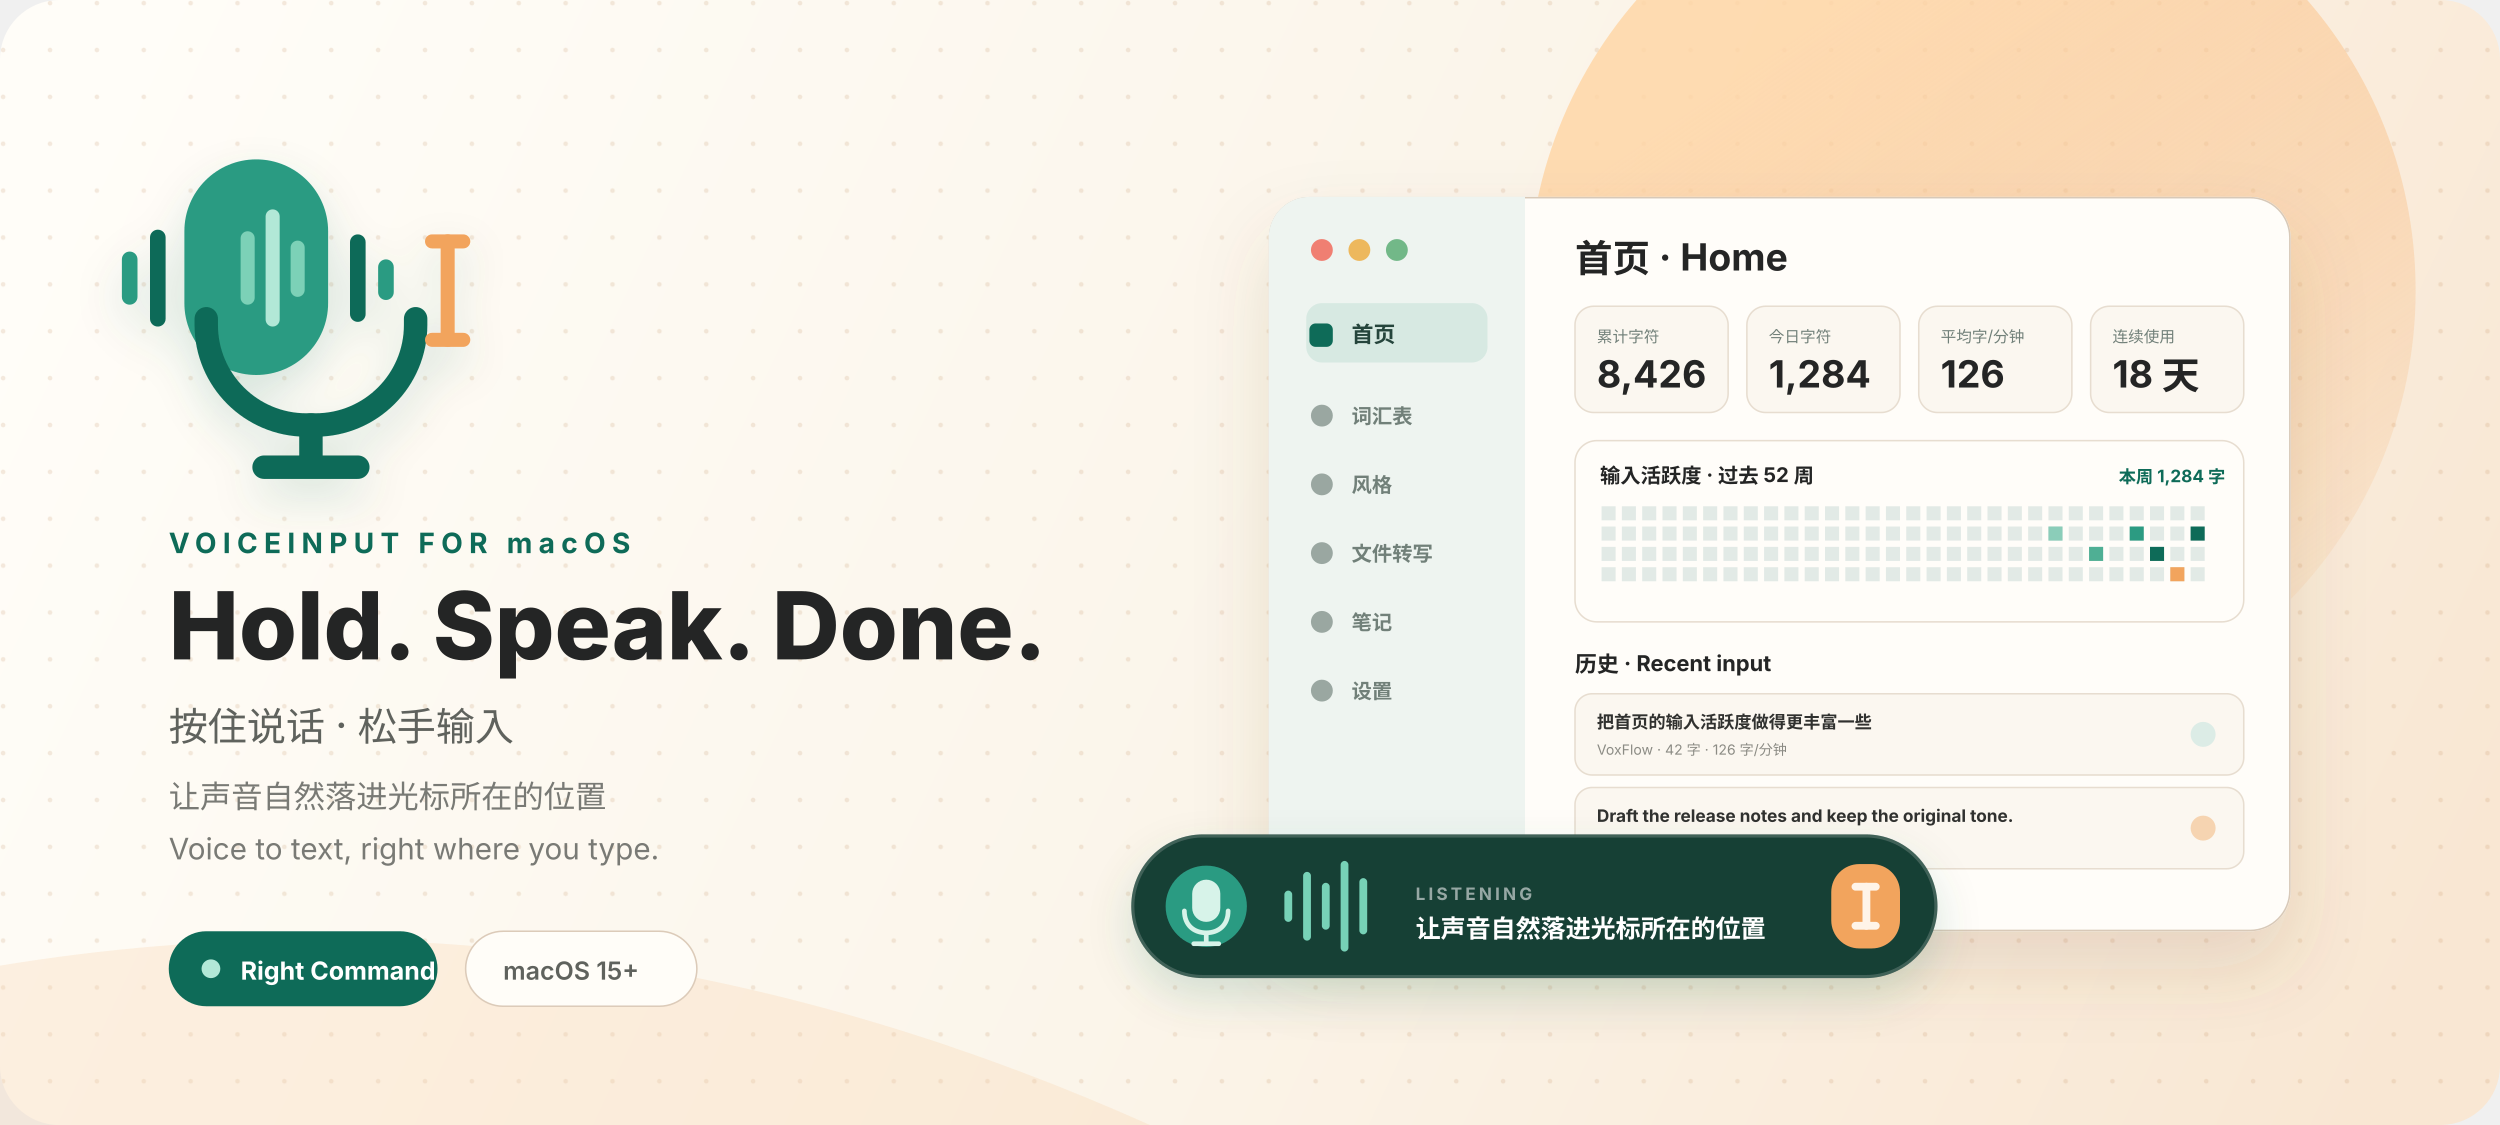
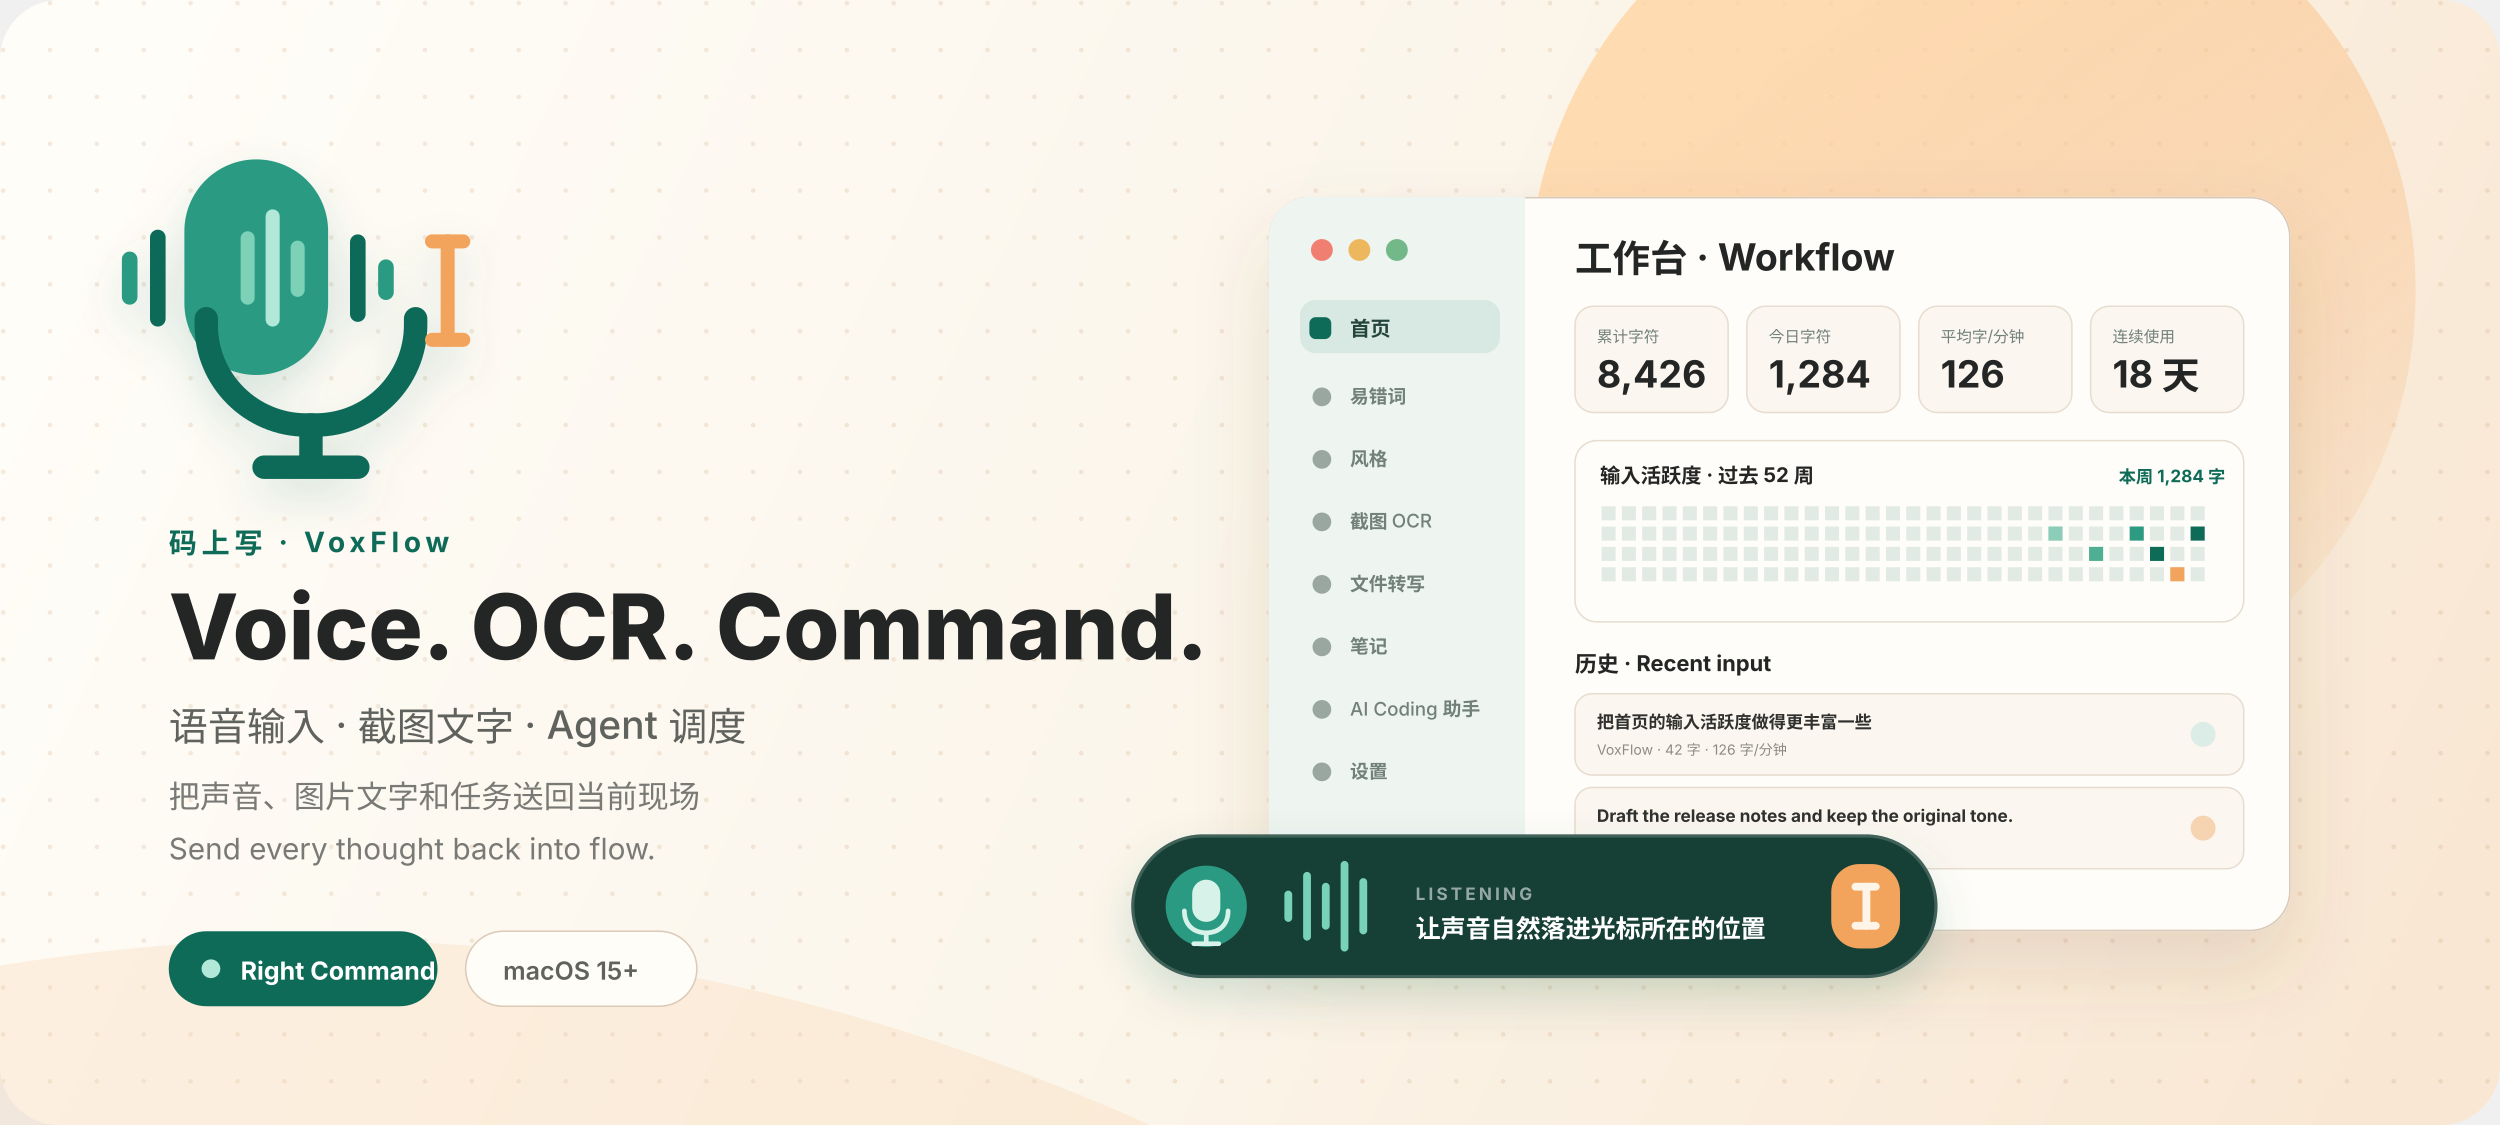
<svg xmlns="http://www.w3.org/2000/svg" width="1600" height="720" viewBox="0 0 1600 720" fill="none">
  <defs>
    <linearGradient id="paper" x1="76" y1="28" x2="1516" y2="704" gradientUnits="userSpaceOnUse">
      <stop stop-color="#FFFDF8" />
      <stop offset="0.52" stop-color="#FBF5EA" />
      <stop offset="1" stop-color="#F9E7D3" />
    </linearGradient>
    <linearGradient id="sun" x1="1100" y1="58" x2="1412" y2="512" gradientUnits="userSpaceOnUse">
      <stop stop-color="#FFD5A5" stop-opacity=".82" />
      <stop offset="1" stop-color="#F2A45D" stop-opacity="0" />
    </linearGradient>
    <linearGradient id="emerald" x1="1048" y1="218" x2="1310" y2="485" gradientUnits="userSpaceOnUse">
      <stop stop-color="#2C9B82" />
      <stop offset="1" stop-color="#0E6B58" />
    </linearGradient>
    <pattern id="dots" width="30" height="30" patternUnits="userSpaceOnUse">
      <circle cx="2" cy="2" r="1.5" fill="#B98250" fill-opacity=".16" />
    </pattern>
    <filter id="panelShadow" x="-20%" y="-20%" width="140%" height="160%">
      <feDropShadow dx="0" dy="24" stdDeviation="24" flood-color="#76522E" flood-opacity=".14" />
    </filter>
    <filter id="softShadow" x="-30%" y="-30%" width="160%" height="180%">
      <feDropShadow dx="0" dy="12" stdDeviation="14" flood-color="#0E6B58" flood-opacity=".16" />
    </filter>
    <clipPath id="workspaceClip">
      <rect x="812" y="126" width="654" height="470" rx="26" />
    </clipPath>
  </defs>
  <rect width="1600" height="720" rx="38" fill="url(#paper)" />
  <rect width="1600" height="720" rx="38" fill="url(#dots)" />
  <circle cx="1262" cy="186" r="284" fill="url(#sun)" />
  <path d="M0 618C268 574 512 620 736 720H0V618Z" fill="#F6CFA8" fill-opacity=".28" />
  <g transform="translate(108 92)">
    <g filter="url(#softShadow)">
      <path d="M56 10C30.6 10 10 30.6 10 56V102C10 127.4 30.6 148 56 148C81.4 148 102 127.4 102 102V56C102 30.6 81.4 10 56 10Z" fill="url(#emerald)" />
      <path d="M24 112V116C24 151.3 52.7 180 88 180H94C129.3 180 158 151.3 158 116V112" stroke="#0E6B58" stroke-width="15" stroke-linecap="round" />
      <path d="M91 180V207M61 207H121" stroke="#0E6B58" stroke-width="15" stroke-linecap="round" />
      <rect x="-30" y="69" width="10" height="34" rx="5" fill="#2C9B82" />
      <rect x="-12" y="55" width="10" height="62" rx="5" fill="#0E6B58" />
      <rect x="116" y="58" width="10" height="56" rx="5" fill="#0E6B58" />
      <rect x="134" y="74" width="10" height="26" rx="5" fill="#2C9B82" />
      <rect x="46" y="56" width="9" height="47" rx="4.5" fill="#7BD1B7" />
      <rect x="62" y="42" width="9" height="75" rx="4.5" fill="#B2E8D7" />
      <rect x="78" y="62" width="9" height="36" rx="4.5" fill="#7BD1B7" />
      <rect x="174" y="58" width="9" height="72" rx="4.5" fill="#F2A45D" />
      <rect x="164" y="58" width="29" height="9" rx="4.5" fill="#F2A45D" />
      <rect x="164" y="121" width="29" height="9" rx="4.5" fill="#F2A45D" />
    </g>
  </g>
-   <text x="108" y="354" fill="#0E6B58" font-family="-apple-system, BlinkMacSystemFont, 'Helvetica Neue', sans-serif" font-size="18" font-weight="750" letter-spacing="4">VOICEINPUT FOR macOS</text>
-   <text x="108" y="422" fill="#242525" font-family="-apple-system, BlinkMacSystemFont, 'Helvetica Neue', sans-serif" font-size="60" font-weight="760">Hold. Speak. Done.</text>
-   <text x="108" y="474" fill="#5F625D" font-family="-apple-system, BlinkMacSystemFont, 'PingFang SC', sans-serif" font-size="25" font-weight="500">按住说话 · 松手输入</text>
-   <text x="108" y="517" fill="#797A75" font-family="-apple-system, BlinkMacSystemFont, 'PingFang SC', sans-serif" font-size="20">让声音自然落进光标所在的位置</text>
-   <text x="108" y="550" fill="#797A75" font-family="-apple-system, BlinkMacSystemFont, 'Helvetica Neue', sans-serif" font-size="19">Voice to text, right where you type.</text>
+   <text x="108" y="354" fill="#0E6B58" font-family="-apple-system, BlinkMacSystemFont, 'PingFang SC', sans-serif" font-size="18" font-weight="750" letter-spacing="3">码上写 · VoxFlow</text>
+   <text x="108" y="422" fill="#242525" font-family="-apple-system, BlinkMacSystemFont, 'Helvetica Neue', sans-serif" font-size="58" font-weight="760">Voice. OCR. Command.</text>
+   <text x="108" y="474" fill="#5F625D" font-family="-apple-system, BlinkMacSystemFont, 'PingFang SC', sans-serif" font-size="25" font-weight="500">语音输入 · 截图文字 · Agent 调度</text>
+   <text x="108" y="517" fill="#797A75" font-family="-apple-system, BlinkMacSystemFont, 'PingFang SC', sans-serif" font-size="20">把声音、图片文字和任务送回当前现场</text>
+   <text x="108" y="550" fill="#797A75" font-family="-apple-system, BlinkMacSystemFont, 'Helvetica Neue', sans-serif" font-size="19">Send every thought back into flow.</text>
  <g transform="translate(108 596)">
    <rect width="172" height="48" rx="24" fill="#0E6B58" />
    <circle cx="27" cy="24" r="6" fill="#B2E8D7" />
    <text x="46" y="31" fill="white" font-family="-apple-system, BlinkMacSystemFont, sans-serif" font-size="16" font-weight="650">Right Command</text>
    <rect x="190" width="148" height="48" rx="24" fill="#FFFDF8" stroke="#DCCBB9" />
    <text x="214" y="31" fill="#5F625D" font-family="-apple-system, BlinkMacSystemFont, sans-serif" font-size="16" font-weight="600">macOS 15+</text>
  </g>
  <g filter="url(#panelShadow)">
    <rect x="812" y="126" width="654" height="470" rx="26" fill="#FFFDF9" />
    <rect x="812.5" y="126.5" width="653" height="469" rx="25.5" stroke="#D8C9B8" />
  </g>
  <g clip-path="url(#workspaceClip)">
    <rect x="812" y="126" width="164" height="470" fill="#EEF4F0" />
    <circle cx="846" cy="160" r="7" fill="#F07F72" />
    <circle cx="870" cy="160" r="7" fill="#EDB85D" />
    <circle cx="894" cy="160" r="7" fill="#72B888" />
-     <rect x="836" y="194" width="116" height="38" rx="10" fill="#D7E9E2" />
-     <rect x="838" y="207" width="15" height="15" rx="4" fill="#0E6B58" />
-     <text x="865" y="219" fill="#25453C" font-family="-apple-system, BlinkMacSystemFont, 'PingFang SC', sans-serif" font-size="14" font-weight="700">首页</text>
-     <g fill="#718079" font-family="-apple-system, BlinkMacSystemFont, 'PingFang SC', sans-serif" font-size="13" font-weight="550">
-       <text x="865" y="271">词汇表</text>
-       <text x="865" y="315">风格</text>
-       <text x="865" y="359">文件转写</text>
-       <text x="865" y="403">笔记</text>
-       <text x="865" y="447">设置</text>
+     <rect x="832" y="192" width="128" height="34" rx="10" fill="#D7E9E2" />
+     <rect x="838" y="203" width="14" height="14" rx="4" fill="#0E6B58" />
+     <text x="864" y="215" fill="#25453C" font-family="-apple-system, BlinkMacSystemFont, 'PingFang SC', sans-serif" font-size="13" font-weight="700">首页</text>
+     <g fill="#718079" font-family="-apple-system, BlinkMacSystemFont, 'PingFang SC', sans-serif" font-size="12" font-weight="550">
+       <text x="864" y="258">易错词</text>
+       <text x="864" y="298">风格</text>
+       <text x="864" y="338">截图 OCR</text>
+       <text x="864" y="378">文件转写</text>
+       <text x="864" y="418">笔记</text>
+       <text x="864" y="458">AI Coding 助手</text>
+       <text x="864" y="498">设置</text>
    </g>
    <g fill="#9AA7A1">
-       <circle cx="846" cy="266" r="7" />
-       <circle cx="846" cy="310" r="7" />
-       <circle cx="846" cy="354" r="7" />
-       <circle cx="846" cy="398" r="7" />
-       <circle cx="846" cy="442" r="7" />
+       <circle cx="846" cy="254" r="6" />
+       <circle cx="846" cy="294" r="6" />
+       <circle cx="846" cy="334" r="6" />
+       <circle cx="846" cy="374" r="6" />
+       <circle cx="846" cy="414" r="6" />
+       <circle cx="846" cy="454" r="6" />
+       <circle cx="846" cy="494" r="6" />
    </g>
-     <text x="1008" y="174" fill="#242525" font-family="-apple-system, BlinkMacSystemFont, 'PingFang SC', sans-serif" font-size="24" font-weight="750">首页 · Home</text>
+     <text x="1008" y="174" fill="#242525" font-family="-apple-system, BlinkMacSystemFont, 'PingFang SC', sans-serif" font-size="24" font-weight="750">工作台 · Workflow</text>
    <g transform="translate(1008 196)">
      <g>
        <rect width="98" height="68" rx="12" fill="#FBF7F0" stroke="#E7DDD0" />
        <text x="14" y="23" fill="#718079" font-family="-apple-system, BlinkMacSystemFont, sans-serif" font-size="10">累计字符</text>
        <text x="14" y="52" fill="#242525" font-family="-apple-system, BlinkMacSystemFont, sans-serif" font-size="24" font-weight="750">8,426</text>
      </g>
      <g transform="translate(110)">
        <rect width="98" height="68" rx="12" fill="#FBF7F0" stroke="#E7DDD0" />
        <text x="14" y="23" fill="#718079" font-family="-apple-system, BlinkMacSystemFont, sans-serif" font-size="10">今日字符</text>
        <text x="14" y="52" fill="#242525" font-family="-apple-system, BlinkMacSystemFont, sans-serif" font-size="24" font-weight="750">1,284</text>
      </g>
      <g transform="translate(220)">
        <rect width="98" height="68" rx="12" fill="#FBF7F0" stroke="#E7DDD0" />
        <text x="14" y="23" fill="#718079" font-family="-apple-system, BlinkMacSystemFont, sans-serif" font-size="10">平均字/分钟</text>
        <text x="14" y="52" fill="#242525" font-family="-apple-system, BlinkMacSystemFont, sans-serif" font-size="24" font-weight="750">126</text>
      </g>
      <g transform="translate(330)">
        <rect width="98" height="68" rx="12" fill="#FBF7F0" stroke="#E7DDD0" />
        <text x="14" y="23" fill="#718079" font-family="-apple-system, BlinkMacSystemFont, sans-serif" font-size="10">连续使用</text>
        <text x="14" y="52" fill="#242525" font-family="-apple-system, BlinkMacSystemFont, sans-serif" font-size="24" font-weight="750">18 天</text>
      </g>
    </g>
    <g transform="translate(1008 282)">
      <rect width="428" height="116" rx="14" fill="#FFFDF9" stroke="#E7DDD0" />
      <text x="16" y="27" fill="#242525" font-family="-apple-system, BlinkMacSystemFont, 'PingFang SC', sans-serif" font-size="13" font-weight="700">输入活跃度 · 过去 52 周</text>
      <text x="348" y="27" fill="#0E6B58" font-family="-apple-system, BlinkMacSystemFont, sans-serif" font-size="11" font-weight="700">本周 1,284 字</text>
      <g transform="translate(17 42)">
        <g fill="#E2EAE6">
          <path d="M0 0h9v9H0zM13 0h9v9h-9zM26 0h9v9h-9zM39 0h9v9h-9zM52 0h9v9h-9zM65 0h9v9h-9zM78 0h9v9h-9zM91 0h9v9h-9zM104 0h9v9h-9zM117 0h9v9h-9zM130 0h9v9h-9zM143 0h9v9h-9zM156 0h9v9h-9zM169 0h9v9h-9zM182 0h9v9h-9zM195 0h9v9h-9zM208 0h9v9h-9zM221 0h9v9h-9zM234 0h9v9h-9zM247 0h9v9h-9zM260 0h9v9h-9zM273 0h9v9h-9zM286 0h9v9h-9zM299 0h9v9h-9zM312 0h9v9h-9zM325 0h9v9h-9zM338 0h9v9h-9zM351 0h9v9h-9zM364 0h9v9h-9zM377 0h9v9h-9z" />
          <path d="M0 13h9v9H0zM13 13h9v9h-9zM26 13h9v9h-9zM39 13h9v9h-9zM52 13h9v9h-9zM65 13h9v9h-9zM78 13h9v9h-9zM91 13h9v9h-9zM104 13h9v9h-9zM117 13h9v9h-9zM130 13h9v9h-9zM143 13h9v9h-9zM156 13h9v9h-9zM169 13h9v9h-9zM182 13h9v9h-9zM195 13h9v9h-9zM208 13h9v9h-9zM221 13h9v9h-9zM234 13h9v9h-9zM247 13h9v9h-9zM260 13h9v9h-9zM273 13h9v9h-9zM286 13h9v9h-9zM299 13h9v9h-9zM312 13h9v9h-9zM325 13h9v9h-9zM338 13h9v9h-9zM351 13h9v9h-9zM364 13h9v9h-9zM377 13h9v9h-9z" />
          <path d="M0 26h9v9H0zM13 26h9v9h-9zM26 26h9v9h-9zM39 26h9v9h-9zM52 26h9v9h-9zM65 26h9v9h-9zM78 26h9v9h-9zM91 26h9v9h-9zM104 26h9v9h-9zM117 26h9v9h-9zM130 26h9v9h-9zM143 26h9v9h-9zM156 26h9v9h-9zM169 26h9v9h-9zM182 26h9v9h-9zM195 26h9v9h-9zM208 26h9v9h-9zM221 26h9v9h-9zM234 26h9v9h-9zM247 26h9v9h-9zM260 26h9v9h-9zM273 26h9v9h-9zM286 26h9v9h-9zM299 26h9v9h-9zM312 26h9v9h-9zM325 26h9v9h-9zM338 26h9v9h-9zM351 26h9v9h-9zM364 26h9v9h-9zM377 26h9v9h-9z" />
          <path d="M0 39h9v9H0zM13 39h9v9h-9zM26 39h9v9h-9zM39 39h9v9h-9zM52 39h9v9h-9zM65 39h9v9h-9zM78 39h9v9h-9zM91 39h9v9h-9zM104 39h9v9h-9zM117 39h9v9h-9zM130 39h9v9h-9zM143 39h9v9h-9zM156 39h9v9h-9zM169 39h9v9h-9zM182 39h9v9h-9zM195 39h9v9h-9zM208 39h9v9h-9zM221 39h9v9h-9zM234 39h9v9h-9zM247 39h9v9h-9zM260 39h9v9h-9zM273 39h9v9h-9zM286 39h9v9h-9zM299 39h9v9h-9zM312 39h9v9h-9zM325 39h9v9h-9zM338 39h9v9h-9zM351 39h9v9h-9zM364 39h9v9h-9zM377 39h9v9h-9z" />
        </g>
        <rect x="286" y="13" width="9" height="9" fill="#8BCDB9" />
        <rect x="312" y="26" width="9" height="9" fill="#4FAF94" />
        <rect x="338" y="13" width="9" height="9" fill="#2C9B82" />
        <rect x="351" y="26" width="9" height="9" fill="#0E6B58" />
        <rect x="364" y="39" width="9" height="9" fill="#F2A45D" />
        <rect x="377" y="13" width="9" height="9" fill="#0E6B58" />
      </g>
    </g>
    <g transform="translate(1008 414)">
      <text x="0" y="16" fill="#242525" font-family="-apple-system, BlinkMacSystemFont, 'PingFang SC', sans-serif" font-size="14" font-weight="700">历史 · Recent input</text>
      <g transform="translate(0 30)">
        <rect width="428" height="52" rx="11" fill="#FBF7F0" stroke="#E7DDD0" />
        <text x="14" y="22" fill="#30312F" font-family="-apple-system, BlinkMacSystemFont, 'PingFang SC', sans-serif" font-size="11" font-weight="650">把首页的输入活跃度做得更丰富一些</text>
        <text x="14" y="39" fill="#8B8B84" font-family="-apple-system, BlinkMacSystemFont, sans-serif" font-size="9">VoxFlow · 42 字 · 126 字/分钟</text>
        <circle cx="402" cy="26" r="8" fill="#DCECE6" />
      </g>
      <g transform="translate(0 90)">
        <rect width="428" height="52" rx="11" fill="#FBF7F0" stroke="#E7DDD0" />
        <text x="14" y="22" fill="#30312F" font-family="-apple-system, BlinkMacSystemFont, sans-serif" font-size="11" font-weight="650">Draft the release notes and keep the original tone.</text>
        <text x="14" y="39" fill="#8B8B84" font-family="-apple-system, BlinkMacSystemFont, sans-serif" font-size="9">VoxFlow · 51 chars · 118 CPM</text>
        <circle cx="402" cy="26" r="8" fill="#F6D4B1" />
      </g>
    </g>
  </g>
  <g filter="url(#softShadow)">
    <rect x="724" y="534" width="516" height="92" rx="46" fill="#173F35" />
    <rect x="725" y="535" width="514" height="90" rx="45" stroke="white" stroke-opacity=".18" stroke-width="2" />
    <circle cx="772" cy="580" r="26" fill="#2C9B82" />
    <rect x="763" y="563" width="18" height="27" rx="9" fill="#D7F3E9" />
    <path d="M758 583C758 592 764 597 772 597C780 597 786 592 786 583M772 597V604M764 604H780" stroke="#D7F3E9" stroke-width="3" stroke-linecap="round" />
    <g fill="#77D2B7">
      <rect x="822" y="570" width="5" height="20" rx="2.5" />
      <rect x="834" y="558" width="5" height="44" rx="2.5" />
      <rect x="846" y="565" width="5" height="30" rx="2.5" />
      <rect x="858" y="551" width="5" height="58" rx="2.5" />
      <rect x="870" y="562" width="5" height="36" rx="2.5" />
    </g>
    <text x="906" y="576" fill="white" fill-opacity=".55" font-family="-apple-system, BlinkMacSystemFont, sans-serif" font-size="11" font-weight="700" letter-spacing="2">LISTENING</text>
    <text x="906" y="600" fill="white" font-family="-apple-system, BlinkMacSystemFont, 'PingFang SC', sans-serif" font-size="16" font-weight="550">让声音自然落进光标所在的位置</text>
    <rect x="1172" y="553" width="44" height="54" rx="18" fill="#F2A45D" />
    <rect x="1185" y="565" width="18" height="5" rx="2.5" fill="#FFF4E8" />
    <rect x="1185" y="590" width="18" height="5" rx="2.5" fill="#FFF4E8" />
    <rect x="1192" y="565" width="5" height="30" rx="2.5" fill="#FFF4E8" />
  </g>
</svg>
